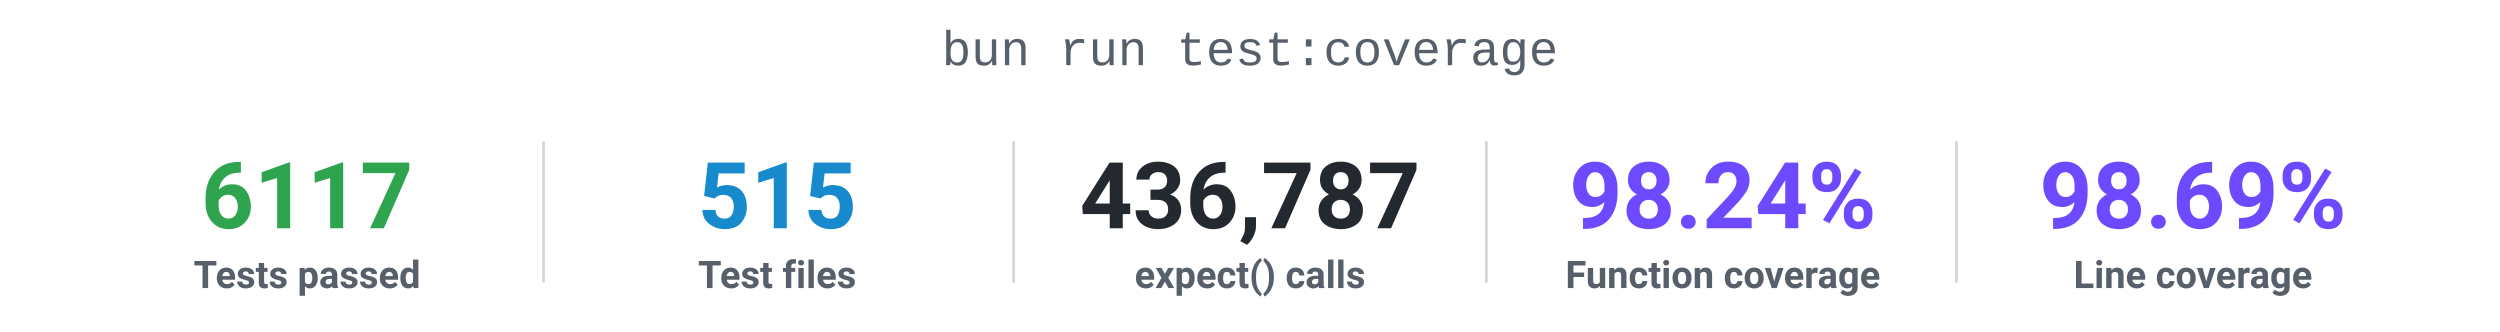
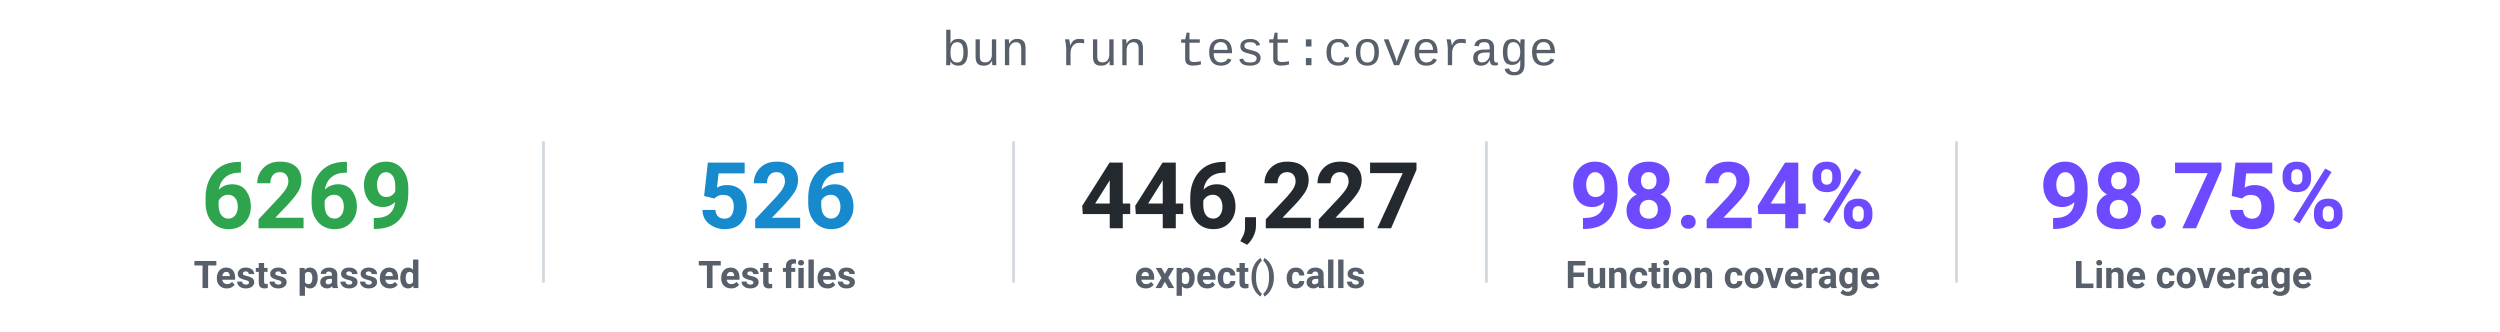
- <svg xmlns="http://www.w3.org/2000/svg" viewBox="0 0 920 122" width="920" height="122" role="img" aria-label="bun run test:coverage — 6117 tests passed, 515 test files, 436,787 expect() calls, 98.24% function coverage, 98.69% line coverage">
+ <svg xmlns="http://www.w3.org/2000/svg" viewBox="0 0 920 122" width="920" height="122" role="img" aria-label="bun run test:coverage — 6269 tests passed, 526 test files, 446,227 expect() calls, 98.24% function coverage, 98.75% line coverage">
  <style>
    .cmd { font-family: ui-monospace, SFMono-Regular, 'SF Mono', Menlo, Consolas, 'Liberation Mono', monospace; font-weight: 500; font-size: 18px; }
    .val { font-family: system-ui, -apple-system, BlinkMacSystemFont, 'Segoe UI', Roboto, sans-serif; font-weight: 700; font-size: 34px; }
    .lbl { font-family: system-ui, -apple-system, BlinkMacSystemFont, 'Segoe UI', Roboto, sans-serif; font-weight: 600; font-size: 14px; }
  </style>
  <text x="460" y="24" text-anchor="middle" class="cmd" fill="#57606a">bun run test:coverage</text>
  <line x1="200" y1="52" x2="200" y2="104" stroke="#d0d7de" stroke-width="1" />
  <line x1="373" y1="52" x2="373" y2="104" stroke="#d0d7de" stroke-width="1" />
  <line x1="547" y1="52" x2="547" y2="104" stroke="#d0d7de" stroke-width="1" />
  <line x1="720" y1="52" x2="720" y2="104" stroke="#d0d7de" stroke-width="1" />
-   <text x="113" y="84" text-anchor="middle" class="val" fill="#2ea44f">6117</text>
+   <text x="113" y="84" text-anchor="middle" class="val" fill="#2ea44f">6269</text>
  <text x="113" y="106" text-anchor="middle" class="lbl" fill="#57606a">Tests passed</text>
-   <text x="286" y="84" text-anchor="middle" class="val" fill="#1789cd">515</text>
+   <text x="286" y="84" text-anchor="middle" class="val" fill="#1789cd">526</text>
  <text x="286" y="106" text-anchor="middle" class="lbl" fill="#57606a">Test files</text>
-   <text x="460" y="84" text-anchor="middle" class="val" fill="#24292f">436,787</text>
+   <text x="460" y="84" text-anchor="middle" class="val" fill="#24292f">446,227</text>
  <text x="460" y="106" text-anchor="middle" class="lbl" fill="#57606a">expect() calls</text>
  <text x="634" y="84" text-anchor="middle" class="val" fill="#6d4aff">98.24%</text>
  <text x="634" y="106" text-anchor="middle" class="lbl" fill="#57606a">Function coverage</text>
-   <text x="807" y="84" text-anchor="middle" class="val" fill="#6d4aff">98.69%</text>
+   <text x="807" y="84" text-anchor="middle" class="val" fill="#6d4aff">98.75%</text>
  <text x="807" y="106" text-anchor="middle" class="lbl" fill="#57606a">Line coverage</text>
</svg>
